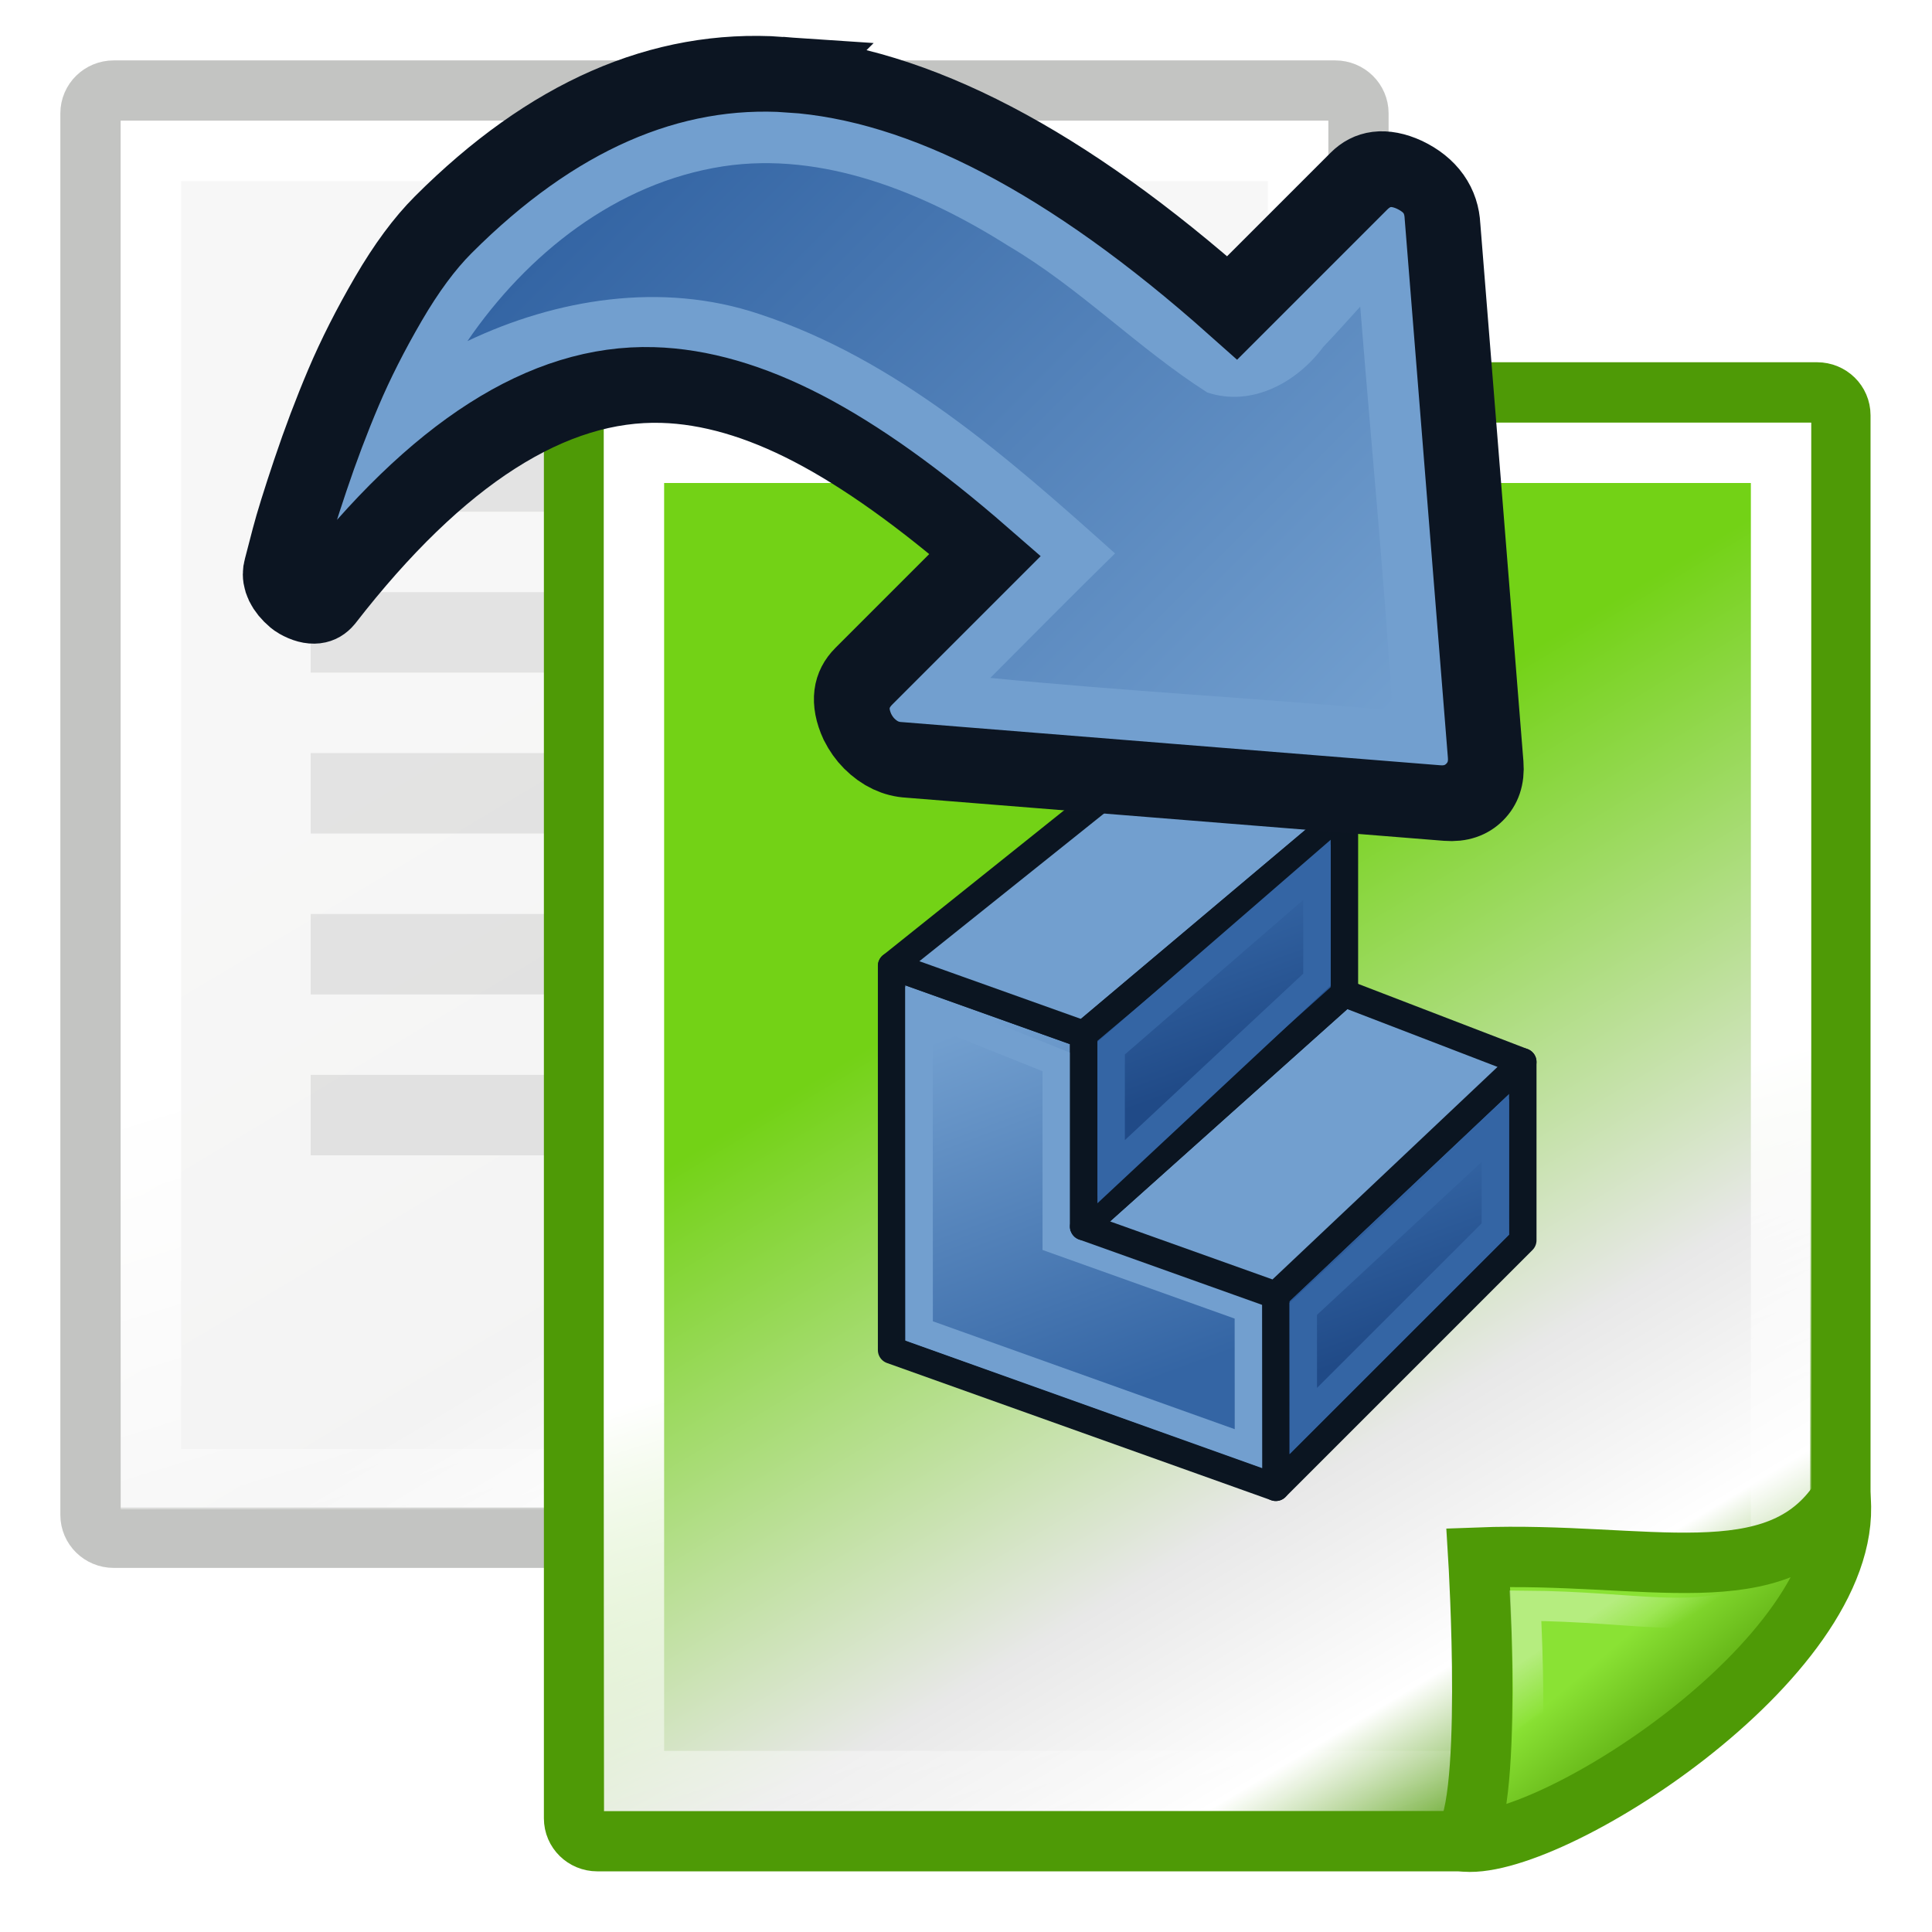
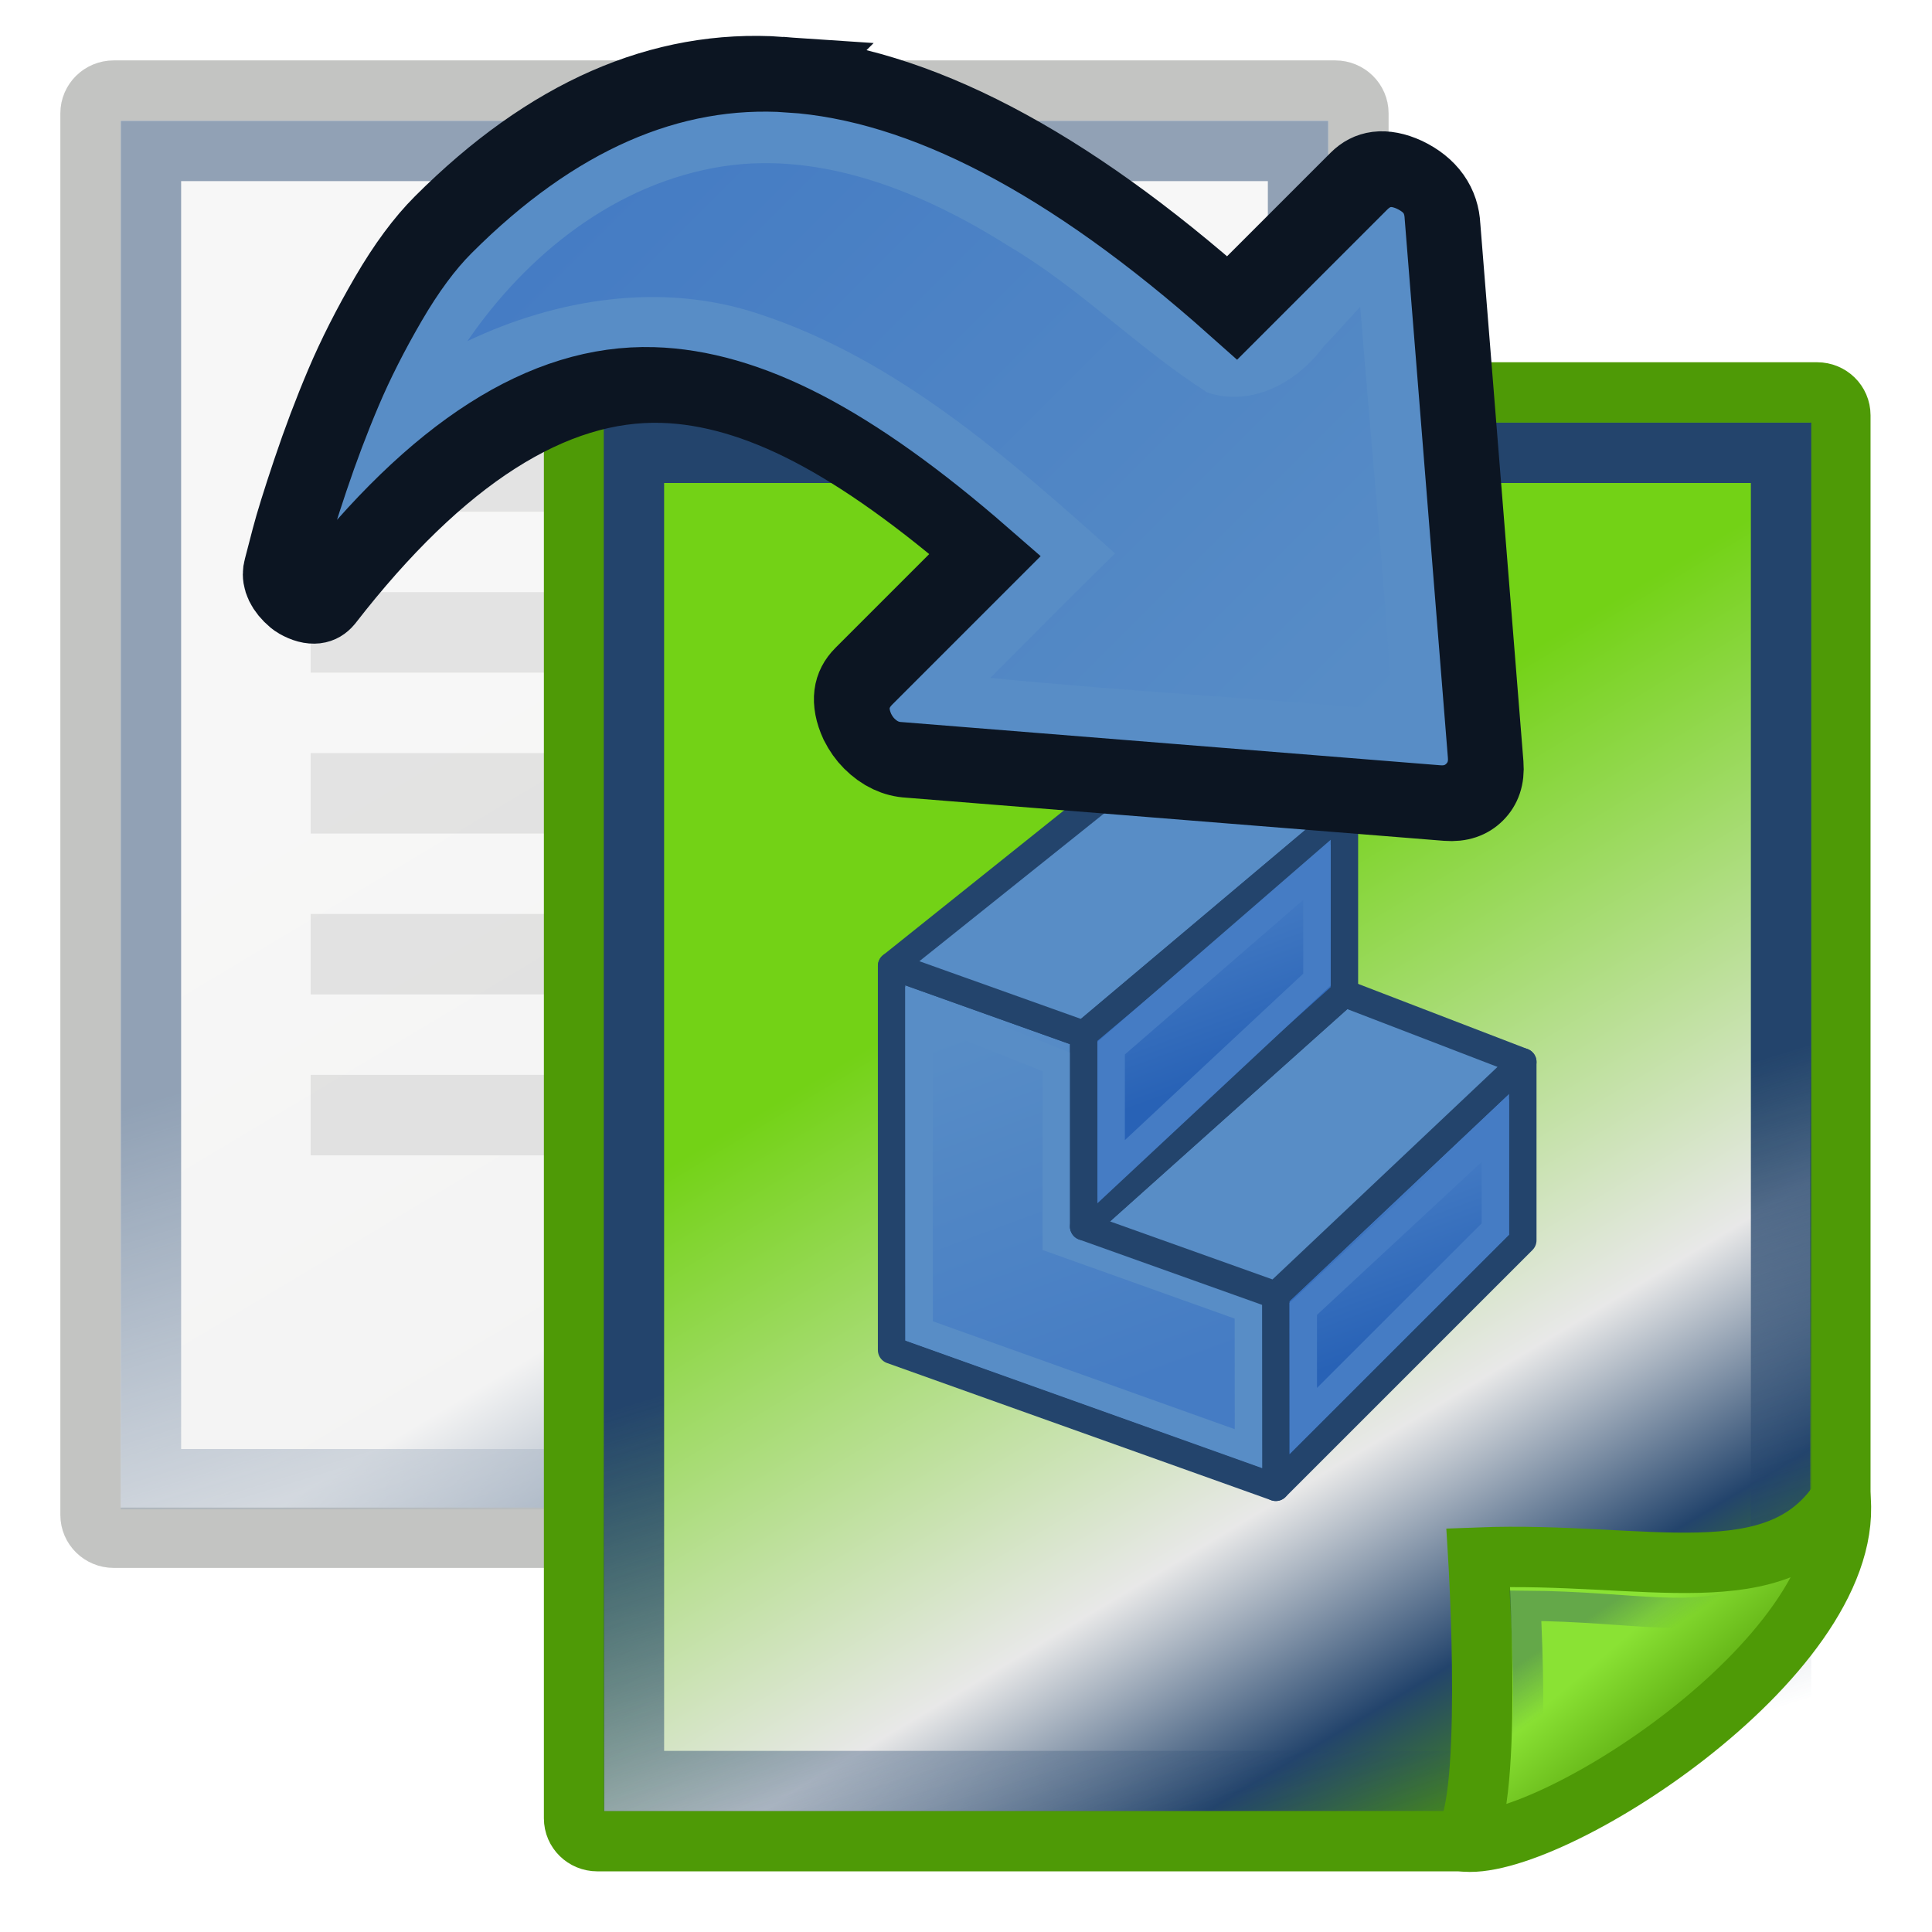
<svg xmlns="http://www.w3.org/2000/svg" xmlns:xlink="http://www.w3.org/1999/xlink" width="64" height="64" id="svg4198" version="1.1">
  <defs id="defs4200">
    <linearGradient id="linearGradient978">
      <stop id="stop970" offset="0" style="stop-color:#73d216;stop-opacity:1" />
      <stop style="stop-color:#e8e8e8;stop-opacity:1;" offset="0.599" id="stop972" />
-       <stop style="stop-color:#ffffff;stop-opacity:1;" offset="0.828" id="stop974" />
+       <stop style="stop-color:#23446c;stop-opacity:1;" offset="0.828" id="stop974" />
      <stop id="stop976" offset="1" style="stop-color:#4e9a06;stop-opacity:1" />
    </linearGradient>
    <linearGradient id="linearGradient15218">
      <stop style="stop-color:#f0f0ef;stop-opacity:1;" offset="0" id="stop15220" />
      <stop id="stop2269" offset="0.599" style="stop-color:#e8e8e8;stop-opacity:1;" />
-       <stop id="stop2267" offset="0.828" style="stop-color:#ffffff;stop-opacity:1;" />
+       <stop id="stop2267" offset="0.828" style="stop-color:#23446c;stop-opacity:1;" />
      <stop style="stop-color:#d8d8d3;stop-opacity:1;" offset="1" id="stop15222" />
    </linearGradient>
    <linearGradient id="linearGradient2259">
-       <stop style="stop-color:#ffffff;stop-opacity:1;" offset="0" id="stop2261" />
-       <stop style="stop-color:#ffffff;stop-opacity:0;" offset="1" id="stop2263" />
+       <stop style="stop-color:#23446c;stop-opacity:1;" offset="0" id="stop2261" />
+       <stop style="stop-color:#23446c;stop-opacity:0;" offset="1" id="stop2263" />
    </linearGradient>
    <linearGradient id="linearGradient2224">
      <stop style="stop-color:#4e9a06;stop-opacity:1" offset="0" id="stop2226" />
      <stop style="stop-color:#8ae234;stop-opacity:1" offset="1" id="stop2228" />
    </linearGradient>
    <linearGradient xlink:href="#linearGradient2224" id="linearGradient2230" x1="35.997" y1="40.458" x2="33.665" y2="37.771" gradientUnits="userSpaceOnUse" gradientTransform="matrix(1.353301,0,0,1.331692,7.728095,-11.61264)" />
    <linearGradient id="linearGradient2251">
-       <stop style="stop-color:#ffffff;stop-opacity:1;" offset="0" id="stop2253" />
-       <stop style="stop-color:#ffffff;stop-opacity:0;" offset="1" id="stop2255" />
+       <stop style="stop-color:#23446c;stop-opacity:1;" offset="0" id="stop2253" />
+       <stop style="stop-color:#23446c;stop-opacity:0;" offset="1" id="stop2255" />
    </linearGradient>
    <linearGradient xlink:href="#linearGradient2251" id="linearGradient2257" x1="33.396" y1="36.921" x2="34.17" y2="38.07" gradientUnits="userSpaceOnUse" gradientTransform="matrix(1.353301,0,0,1.331692,7.858145,-11.88178)" />
    <linearGradient xlink:href="#linearGradient15218" id="linearGradient4258" gradientUnits="userSpaceOnUse" gradientTransform="matrix(1.084283,0,0,0.987595,-8.7244,-4.891713)" x1="22.308" y1="18.992" x2="35.785" y2="39.498" />
    <linearGradient xlink:href="#linearGradient2259" id="linearGradient4260" gradientUnits="userSpaceOnUse" gradientTransform="matrix(0.9820092,0,0,0.9700232,-6.297893,-4.178914)" x1="26.076" y1="26.697" x2="30.811" y2="42.007" />
    <linearGradient xlink:href="#linearGradient2259" id="linearGradient13651" gradientUnits="userSpaceOnUse" gradientTransform="matrix(1.309706,0,0,1.292568,8.535342,-10.65107)" x1="26.076" y1="26.697" x2="30.811" y2="42.007" />
    <linearGradient xlink:href="#linearGradient978" id="linearGradient13653" gradientUnits="userSpaceOnUse" gradientTransform="matrix(1.444291,0,0,1.317411,5.332547,-11.61022)" x1="22.308" y1="18.992" x2="35.785" y2="39.498" />
    <radialGradient r="19.571" fy="33.9" fx="270.583" cy="33.9" cx="270.583" gradientTransform="matrix(1.114922,0.2722306,-0.7507171,3.074564,-471.0863,-148.3286)" gradientUnits="userSpaceOnUse" id="radialGradient3817" xlink:href="#linearGradient3682" />
    <linearGradient id="linearGradient3682">
      <stop id="stop3684" offset="0" style="stop-color:#ff6d0f;stop-opacity:1;" />
      <stop id="stop3686" offset="1" style="stop-color:#ff1000;stop-opacity:1;" />
    </linearGradient>
    <radialGradient r="19.571" fy="29.149" fx="282.646" cy="29.149" cx="282.646" gradientTransform="matrix(0.6186598,0.9666542,-1.033246,0.6612786,-327.2757,-255.8414)" gradientUnits="userSpaceOnUse" id="radialGradient3661" xlink:href="#linearGradient3864" />
    <linearGradient id="linearGradient3864">
      <stop style="stop-color:#71b2f8;stop-opacity:1;" offset="0" id="stop3866" />
      <stop style="stop-color:#002795;stop-opacity:1;" offset="1" id="stop3868" />
    </linearGradient>
    <linearGradient gradientUnits="userSpaceOnUse" y2="24.842" x2="37.124" y1="30.749" x1="32.648" id="linearGradient2696" xlink:href="#linearGradient2690" />
    <linearGradient gradientUnits="userSpaceOnUse" y2="24.842" x2="37.124" y1="31.456" x1="36.714" id="linearGradient2688" xlink:href="#linearGradient2682" />
    <linearGradient gradientUnits="userSpaceOnUse" y2="26.649" x2="53.589" y1="23.668" x1="18.936" id="linearGradient2408" xlink:href="#linearGradient2402" />
    <linearGradient gradientUnits="userSpaceOnUse" y2="20.609" x2="15.985" y1="36.061" x1="62.514" id="linearGradient2386" xlink:href="#linearGradient2380" />
    <radialGradient r="15.645" fy="36.421" fx="24.837" cy="36.421" cx="24.837" gradientTransform="matrix(1,0,0,0.536723,0,16.87306)" gradientUnits="userSpaceOnUse" id="radialGradient1503" xlink:href="#linearGradient8662" />
    <linearGradient y2="50.94" x2="45.38" y1="45.264" x1="46.835" gradientUnits="userSpaceOnUse" id="linearGradient1501" xlink:href="#linearGradient2871" />
    <linearGradient y2="26.048" x2="52.854" y1="26.048" x1="5.965" gradientUnits="userSpaceOnUse" id="linearGradient1493" xlink:href="#linearGradient2797" />
    <linearGradient y2="26.048" x2="52.854" y1="26.048" x1="5.965" gradientUnits="userSpaceOnUse" id="linearGradient1491" xlink:href="#linearGradient2797" />
    <linearGradient y2="26.194" x2="37.065" y1="29.73" x1="37.128" gradientTransform="matrix(-1,0,0,-1,47.52791,45.84741)" gradientUnits="userSpaceOnUse" id="linearGradient1488" xlink:href="#linearGradient2847" />
    <linearGradient y2="19.115" x2="15.419" y1="10.612" x1="13.479" gradientTransform="translate(0.465413,-0.277593)" gradientUnits="userSpaceOnUse" id="linearGradient1486" xlink:href="#linearGradient2831" />
    <linearGradient id="linearGradient8662">
      <stop id="stop8664" offset="0" style="stop-color:#000000;stop-opacity:1;" />
      <stop id="stop8666" offset="1" style="stop-color:#000000;stop-opacity:0;" />
    </linearGradient>
    <linearGradient id="linearGradient2797">
-       <stop id="stop2799" offset="0" style="stop-color:#ffffff;stop-opacity:1;" />
-       <stop id="stop2801" offset="1" style="stop-color:#ffffff;stop-opacity:0;" />
+       <stop id="stop2799" offset="0" style="stop-color:#23446c;stop-opacity:1;" />
+       <stop id="stop2801" offset="1" style="stop-color:#23446c;stop-opacity:0;" />
    </linearGradient>
    <linearGradient id="linearGradient2831">
-       <stop id="stop2833" offset="0" style="stop-color:#3465a4;stop-opacity:1;" />
+       <stop id="stop2833" offset="0" style="stop-color:#457cc4;stop-opacity:1;" />
      <stop style="stop-color:#5b86be;stop-opacity:1;" offset="0.333" id="stop2855" />
      <stop id="stop2835" offset="1" style="stop-color:#83a8d8;stop-opacity:0;" />
    </linearGradient>
    <linearGradient id="linearGradient2847">
-       <stop id="stop2849" offset="0" style="stop-color:#3465a4;stop-opacity:1;" />
-       <stop id="stop2851" offset="1" style="stop-color:#3465a4;stop-opacity:0;" />
+       <stop id="stop2849" offset="0" style="stop-color:#457cc4;stop-opacity:1;" />
+       <stop id="stop2851" offset="1" style="stop-color:#457cc4;stop-opacity:0;" />
    </linearGradient>
    <linearGradient id="linearGradient2871">
-       <stop id="stop2873" offset="0" style="stop-color:#3465a4;stop-opacity:1;" />
-       <stop id="stop2875" offset="1" style="stop-color:#3465a4;stop-opacity:1" />
+       <stop id="stop2873" offset="0" style="stop-color:#457cc4;stop-opacity:1;" />
+       <stop id="stop2875" offset="1" style="stop-color:#457cc4;stop-opacity:1" />
    </linearGradient>
    <linearGradient id="linearGradient2380">
      <stop id="stop2382" offset="0" style="stop-color:#b9cfe7;stop-opacity:1" />
-       <stop id="stop2384" offset="1" style="stop-color:#729fcf;stop-opacity:1" />
+       <stop id="stop2384" offset="1" style="stop-color:#588dc6;stop-opacity:1" />
    </linearGradient>
    <linearGradient id="linearGradient2402">
-       <stop id="stop2404" offset="0" style="stop-color:#729fcf;stop-opacity:1;" />
+       <stop id="stop2404" offset="0" style="stop-color:#588dc6;stop-opacity:1;" />
      <stop id="stop2406" offset="1" style="stop-color:#528ac5;stop-opacity:1;" />
    </linearGradient>
    <linearGradient id="linearGradient2682">
      <stop id="stop2684" offset="0" style="stop-color:#3977c3;stop-opacity:1;" />
      <stop id="stop2686" offset="1" style="stop-color:#89aedc;stop-opacity:0;" />
    </linearGradient>
    <linearGradient id="linearGradient2690">
      <stop id="stop2692" offset="0" style="stop-color:#c4d7eb;stop-opacity:1;" />
      <stop id="stop2694" offset="1" style="stop-color:#c4d7eb;stop-opacity:0;" />
    </linearGradient>
    <linearGradient xlink:href="#linearGradient2380" id="linearGradient3681" gradientUnits="userSpaceOnUse" x1="62.514" y1="36.061" x2="15.985" y2="20.609" />
    <linearGradient xlink:href="#linearGradient2871" id="linearGradient3683" gradientUnits="userSpaceOnUse" x1="46.835" y1="45.264" x2="45.38" y2="50.94" />
    <linearGradient xlink:href="#linearGradient2402" id="linearGradient3685" gradientUnits="userSpaceOnUse" x1="18.936" y1="23.668" x2="53.589" y2="26.649" />
    <linearGradient xlink:href="#linearGradient2871" id="linearGradient3687" gradientUnits="userSpaceOnUse" x1="46.835" y1="45.264" x2="45.38" y2="50.94" />
    <linearGradient xlink:href="#linearGradient2690" id="linearGradient3698" gradientUnits="userSpaceOnUse" x1="32.648" y1="30.749" x2="37.124" y2="24.842" gradientTransform="translate(-64.24781,5.582514)" />
    <linearGradient xlink:href="#linearGradient2682" id="linearGradient3700" gradientUnits="userSpaceOnUse" x1="36.714" y1="31.456" x2="37.124" y2="24.842" gradientTransform="translate(-64.24781,5.582514)" />
    <linearGradient xlink:href="#linearGradient2831" id="linearGradient3705" gradientUnits="userSpaceOnUse" gradientTransform="translate(-63.7824,5.304921)" x1="13.479" y1="10.612" x2="15.419" y2="19.115" />
    <linearGradient xlink:href="#linearGradient2847" id="linearGradient3707" gradientUnits="userSpaceOnUse" gradientTransform="matrix(-1,0,0,-1,-16.7199,51.42992)" x1="37.128" y1="29.73" x2="37.065" y2="26.194" />
    <linearGradient xlink:href="#linearGradient2831" id="linearGradient3745" gradientUnits="userSpaceOnUse" gradientTransform="translate(-63.7824,5.304921)" x1="13.479" y1="10.612" x2="15.419" y2="19.115" />
    <linearGradient xlink:href="#linearGradient2847" id="linearGradient3747" gradientUnits="userSpaceOnUse" gradientTransform="matrix(-1,0,0,-1,-16.7199,51.42992)" x1="37.128" y1="29.73" x2="37.065" y2="26.194" />
    <linearGradient xlink:href="#linearGradient2380" id="linearGradient3749" gradientUnits="userSpaceOnUse" x1="62.514" y1="36.061" x2="15.985" y2="20.609" />
    <linearGradient xlink:href="#linearGradient2871" id="linearGradient3751" gradientUnits="userSpaceOnUse" x1="46.835" y1="45.264" x2="45.38" y2="50.94" />
    <linearGradient xlink:href="#linearGradient2380" id="linearGradient3753" gradientUnits="userSpaceOnUse" x1="62.514" y1="36.061" x2="15.985" y2="20.609" />
    <linearGradient xlink:href="#linearGradient2797" id="linearGradient3755" gradientUnits="userSpaceOnUse" x1="5.965" y1="26.048" x2="52.854" y2="26.048" />
    <linearGradient gradientTransform="matrix(0.8506406,0,0,0.8506406,98.19778,5.187313)" xlink:href="#linearGradient3682-0" id="linearGradient3806" x1="-206.699" y1="68.842" x2="-211.402" y2="7.711" gradientUnits="userSpaceOnUse" />
    <linearGradient id="linearGradient3682-0">
      <stop id="stop3684-0" offset="0" style="stop-color:#a40000;stop-opacity:1" />
      <stop id="stop3686-0" offset="1" style="stop-color:#ef2929;stop-opacity:1" />
    </linearGradient>
    <linearGradient xlink:href="#linearGradient3864-9" id="linearGradient3808" x1="-146.745" y1="58.262" x2="-157.325" y2="26.521" gradientUnits="userSpaceOnUse" gradientTransform="matrix(1.009449,0,0,1.009449,-20.30797,3.726008)" />
    <linearGradient id="linearGradient3864-9">
-       <stop style="stop-color:#204a87;stop-opacity:1" offset="0" id="stop3866-1" />
-       <stop style="stop-color:#729fcf;stop-opacity:1" offset="1" id="stop3868-1" />
+       <stop style="stop-color:#2862b6;stop-opacity:1" offset="0" id="stop3866-1" />
+       <stop style="stop-color:#588dc6;stop-opacity:1" offset="1" id="stop3868-1" />
    </linearGradient>
    <linearGradient y2="26.521" x2="-157.325" y1="58.262" x1="-146.745" gradientTransform="matrix(0.8586786,0,0,0.8586786,80.92299,8.356807)" gradientUnits="userSpaceOnUse" id="linearGradient3168" xlink:href="#linearGradient3864-9" />
    <linearGradient xlink:href="#linearGradient3864-9" id="linearGradient3212" gradientUnits="userSpaceOnUse" gradientTransform="matrix(0.8586786,0,0,0.8586786,80.92299,8.356807)" x1="-146.745" y1="58.262" x2="-157.325" y2="26.521" />
    <linearGradient xlink:href="#linearGradient3682-0" id="linearGradient3214" gradientUnits="userSpaceOnUse" gradientTransform="matrix(0.8506406,0,0,0.8506406,98.19778,5.187313)" x1="-206.699" y1="68.842" x2="-211.402" y2="7.711" />
    <linearGradient xlink:href="#linearGradient4383" id="linearGradient2" x1="1137.309" y1="1091.99" x2="1307.952" y2="1091.99" gradientUnits="userSpaceOnUse" />
    <linearGradient id="linearGradient4383">
-       <stop id="stop4385" offset="0" style="stop-color:#3465a4;stop-opacity:1" />
-       <stop id="stop4387" offset="1" style="stop-color:#729fcf;stop-opacity:1" />
+       <stop id="stop4385" offset="0" style="stop-color:#457cc4;stop-opacity:1" />
+       <stop id="stop4387" offset="1" style="stop-color:#588dc6;stop-opacity:1" />
    </linearGradient>
    <linearGradient y2="27.588" x2="17.244" y1="54.588" x1="27.244" gradientTransform="translate(65.75647,954.774)" gradientUnits="userSpaceOnUse" id="linearGradient69056" xlink:href="#linearGradient4383" />
    <linearGradient gradientTransform="translate(68.28565,958.7763)" gradientUnits="userSpaceOnUse" y2="34.586" x2="44.714" y1="45.586" x1="48.714" id="linearGradient4399" xlink:href="#linearGradient4393" />
    <linearGradient id="linearGradient4393">
-       <stop id="stop4395" offset="0" style="stop-color:#204a87;stop-opacity:1" />
-       <stop id="stop4397" offset="1" style="stop-color:#3465a4;stop-opacity:1" />
+       <stop id="stop4395" offset="0" style="stop-color:#2862b6;stop-opacity:1" />
+       <stop id="stop4397" offset="1" style="stop-color:#457cc4;stop-opacity:1" />
    </linearGradient>
    <linearGradient y2="34.586" x2="44.714" y1="45.586" x1="48.714" gradientTransform="translate(54.28565,939.7763)" gradientUnits="userSpaceOnUse" id="linearGradient69042" xlink:href="#linearGradient4393" />
  </defs>
  <g id="layer1" transform="translate(0,16)">
    <g id="g4268" style="opacity:0.5" transform="matrix(1.3337,0,0,1.332512,0.9348441,-15.08262)">
      <rect y="34.033" x="20.162" height="2" width="13" id="rect2279" style="color:#000000;display:inline;overflow:visible;visibility:visible;opacity:0.17;fill:#000000;fill-opacity:1;fill-rule:evenodd;stroke:none;stroke-width:1;marker:none" />
      <rect ry="0.566" rx="0.576" y="1.563" x="1.548" height="35.977" width="31.491" id="rect4238" style="fill:url(#linearGradient4258);fill-opacity:1;fill-rule:evenodd;stroke:#888a85;stroke-width:1.5;stroke-linecap:butt;stroke-linejoin:miter;stroke-miterlimit:4;stroke-dasharray:none;stroke-dashoffset:0;stroke-opacity:1" />
      <rect ry="0" rx="0" y="3.064" x="3.048" height="33.02" width="28.492" id="rect4240" style="fill:none;stroke:url(#linearGradient4260);stroke-width:1.5;stroke-linecap:butt;stroke-linejoin:miter;stroke-miterlimit:4;stroke-dasharray:none;stroke-dashoffset:0;stroke-opacity:1" />
      <rect y="10.033" x="7.016" height="2" width="21" id="rect4248" style="color:#000000;display:inline;overflow:visible;visibility:visible;opacity:0.17;fill:#000000;fill-opacity:1;fill-rule:evenodd;stroke:none;stroke-width:1;marker:none" />
      <rect style="color:#000000;display:inline;overflow:visible;visibility:visible;opacity:0.17;fill:#000000;fill-opacity:1;fill-rule:evenodd;stroke:none;stroke-width:1;marker:none" id="rect4250" width="20" height="2" x="7.016" y="14.033" />
      <rect y="18.033" x="7.016" height="2" width="18" id="rect4252" style="color:#000000;display:inline;overflow:visible;visibility:visible;opacity:0.17;fill:#000000;fill-opacity:1;fill-rule:evenodd;stroke:none;stroke-width:1;marker:none" />
      <rect style="color:#000000;display:inline;overflow:visible;visibility:visible;opacity:0.17;fill:#000000;fill-opacity:1;fill-rule:evenodd;stroke:none;stroke-width:1;marker:none" id="rect4254" width="21" height="2" x="7.016" y="22.033" />
      <rect y="26.033" x="7.016" height="2" width="13" id="rect4256" style="color:#000000;display:inline;overflow:visible;visibility:visible;opacity:0.17;fill:#000000;fill-opacity:1;fill-rule:evenodd;stroke:none;stroke-width:1;marker:none" />
    </g>
    <path id="rect12413" d="m 19.788,-3 h 40.405 c 0.427,0 0.771,0.337 0.771,0.756 V 33.934 c 0,3.298 -9.31,11.057 -12.542,11.057 H 19.788 c -0.427,0 -0.771,-0.337 -0.771,-0.756 V -2.244 c 0,-0.419 0.344,-0.756 0.771,-0.756 z" style="fill:url(#linearGradient13653);fill-opacity:1;fill-rule:evenodd;stroke:#4e9a06;stroke-width:2;stroke-linecap:butt;stroke-linejoin:miter;stroke-miterlimit:4;stroke-dashoffset:0;stroke-opacity:1" />
    <rect style="fill:none;stroke:url(#linearGradient13651);stroke-width:2;stroke-linecap:butt;stroke-linejoin:miter;stroke-miterlimit:4;stroke-dasharray:none;stroke-dashoffset:0;stroke-opacity:1" id="rect15244" width="38" height="44" x="21" y="-1" rx="0" ry="0" />
    <path style="color:#000000;display:inline;overflow:visible;visibility:visible;fill:url(#linearGradient2230);fill-opacity:1;fill-rule:evenodd;stroke:#4e9a06;stroke-width:2;stroke-linecap:butt;stroke-linejoin:miter;stroke-miterlimit:4;stroke-dasharray:none;stroke-dashoffset:0;stroke-opacity:1;marker:none" d="m 48.407,44.989 c 2.748,0.439 12.977,-6.032 12.565,-11.317 -2.116,3.227 -6.44,1.714 -12,1.925 0,0 0.535,8.725 -0.565,9.391 z" id="path2210" />
    <path id="path2247" d="m 50.5,42.301 c 1.854,-0.911 5.993,-2.858 7.751,-5.363 -2.16,0.906 -3.989,0.279 -7.717,0.254 0,0 0.22,4.078 -0.034,5.11 z" style="color:#000000;display:inline;overflow:visible;visibility:visible;opacity:0.369;fill:none;stroke:url(#linearGradient2257);stroke-width:1;stroke-linecap:butt;stroke-linejoin:miter;stroke-miterlimit:4;stroke-dasharray:none;stroke-dashoffset:0;stroke-opacity:1;marker:none" />
  </g>
  <g id="g933" transform="matrix(0.4545446,0,0,0.4545446,-5.010072,-412.7135)">
-     <path style="fill:url(#linearGradient69056);fill-opacity:1;fill-rule:nonzero;stroke:#0b1521;stroke-width:2;stroke-linejoin:round;stroke-miterlimit:4;stroke-dasharray:none" d="m 76,1006.362 v -28 l 14,5 v 14 l 14,5 v 14 z" id="path4381" />
-     <path style="fill:url(#linearGradient4399);fill-opacity:1;fill-rule:nonzero;stroke:#0b1521;stroke-width:2;stroke-linejoin:round;stroke-miterlimit:4;stroke-dasharray:none" d="m 104,1016.362 v -14 l 18,-17 v 13 z" id="path4391" />
-     <path style="fill:#729fcf;fill-opacity:1;fill-rule:nonzero;stroke:#0b1521;stroke-width:2;stroke-linejoin:round;stroke-miterlimit:4;stroke-dasharray:none" d="m 76,978.362 20,-16 13,5 -19,16 z" id="path4403" />
-     <path style="fill:none;stroke:#729fcf;stroke-width:2;stroke-linejoin:miter;stroke-miterlimit:4;stroke-dasharray:none" d="M 78.008,1004.968 78,981.362 l 10,4 v 13 l 14,5 0.008,10.185 z" id="path4381-7" />
-     <path style="fill:none;stroke:#3465a4;stroke-width:2;stroke-linejoin:miter;stroke-miterlimit:4;stroke-dasharray:none" d="m 106.005,1011.53 -0.005,-8.168 14,-13 0.002,7.177 z" id="path4391-0" />
-     <path id="path69038" d="m 90,997.362 19,-17 13,5 -18,17 z" style="fill:#729fcf;fill-opacity:1;fill-rule:nonzero;stroke:#0b1521;stroke-width:2;stroke-linejoin:round;stroke-miterlimit:4;stroke-dasharray:none" />
-     <path id="path69040" d="m 90,997.362 v -14 l 19,-16 v 13 z" style="fill:url(#linearGradient69042);fill-opacity:1;fill-rule:nonzero;stroke:#0b1521;stroke-width:2;stroke-linejoin:round;stroke-miterlimit:4;stroke-dasharray:none" />
-     <path id="path69044" d="m 92,993.362 v -9 l 15,-13 v 8 z" style="fill:none;stroke:#3465a4;stroke-width:2;stroke-linejoin:miter;stroke-miterlimit:4;stroke-dasharray:none" />
+     <path style="fill:url(#linearGradient69056);fill-opacity:1;fill-rule:nonzero;stroke:#23446c;stroke-width:2;stroke-linejoin:round;stroke-miterlimit:4;stroke-dasharray:none" d="m 76,1006.362 v -28 l 14,5 v 14 l 14,5 v 14 z" id="path4381" />
+     <path style="fill:url(#linearGradient4399);fill-opacity:1;fill-rule:nonzero;stroke:#23446c;stroke-width:2;stroke-linejoin:round;stroke-miterlimit:4;stroke-dasharray:none" d="m 104,1016.362 v -14 l 18,-17 v 13 z" id="path4391" />
+     <path style="fill:#588dc6;fill-opacity:1;fill-rule:nonzero;stroke:#23446c;stroke-width:2;stroke-linejoin:round;stroke-miterlimit:4;stroke-dasharray:none" d="m 76,978.362 20,-16 13,5 -19,16 z" id="path4403" />
+     <path style="fill:none;stroke:#588dc6;stroke-width:2;stroke-linejoin:miter;stroke-miterlimit:4;stroke-dasharray:none" d="M 78.008,1004.968 78,981.362 l 10,4 v 13 l 14,5 0.008,10.185 z" id="path4381-7" />
+     <path style="fill:none;stroke:#457cc4;stroke-width:2;stroke-linejoin:miter;stroke-miterlimit:4;stroke-dasharray:none" d="m 106.005,1011.53 -0.005,-8.168 14,-13 0.002,7.177 z" id="path4391-0" />
+     <path id="path69038" d="m 90,997.362 19,-17 13,5 -18,17 z" style="fill:#588dc6;fill-opacity:1;fill-rule:nonzero;stroke:#23446c;stroke-width:2;stroke-linejoin:round;stroke-miterlimit:4;stroke-dasharray:none" />
+     <path id="path69040" d="m 90,997.362 v -14 l 19,-16 v 13 z" style="fill:url(#linearGradient69042);fill-opacity:1;fill-rule:nonzero;stroke:#23446c;stroke-width:2;stroke-linejoin:round;stroke-miterlimit:4;stroke-dasharray:none" />
+     <path id="path69044" d="m 92,993.362 v -9 l 15,-13 v 8 z" style="fill:none;stroke:#457cc4;stroke-width:2;stroke-linejoin:miter;stroke-miterlimit:4;stroke-dasharray:none" />
  </g>
  <g id="g4310" transform="matrix(0.1267654,0.1267654,-0.1120873,0.1120872,1.194934,-263.1447)">
-     <path id="path4312" d="m 1145.565,1074.154 c 18.594,-18.383 48.217,-28.906 88.869,-31.574 v -37.433 c 0,-4 1.929,-6.81 5.787,-8.43 4.055,-1.616 7.517,-0.952 10.385,2.001 l 75.958,73.151 c 1.88,1.812 2.818,3.954 2.818,6.43 0,2.477 -0.939,4.619 -2.818,6.429 l -75.96,73.15 c -1.783,1.81 -4.006,2.715 -6.677,2.715 -1.187,0 -2.422,-0.238 -3.708,-0.714 -3.857,-1.62 -5.788,-4.427 -5.788,-8.43 v -35.862 c -15.923,1.239 -29.15,3.739 -39.688,7.501 -10.533,3.763 -18.964,9.025 -25.295,15.788 -14.738,15.716 -19.981,42.621 -15.727,80.724 0.195,2.478 -0.939,4.096 -3.413,4.858 -0.297,0.097 -0.741,0.142 -1.335,0.142 -1.978,0 -3.361,-0.809 -4.154,-2.429 l -2.967,-5.715 c -1.383,-2.668 -3.386,-6.978 -6.007,-12.931 -2.619,-5.956 -4.997,-11.907 -7.124,-17.861 -2.127,-5.952 -4.03,-12.524 -5.712,-19.715 -1.681,-7.194 -2.522,-13.551 -2.522,-19.074 0,-32.004 8.361,-56.243 25.078,-72.722 z" style="opacity:1;fill:#729fcf;fill-opacity:1;stroke:#0c1522;stroke-width:14.83;stroke-miterlimit:4;stroke-dasharray:none;stroke-opacity:1" />
+     <path id="path4312" d="m 1145.565,1074.154 c 18.594,-18.383 48.217,-28.906 88.869,-31.574 v -37.433 c 0,-4 1.929,-6.81 5.787,-8.43 4.055,-1.616 7.517,-0.952 10.385,2.001 l 75.958,73.151 c 1.88,1.812 2.818,3.954 2.818,6.43 0,2.477 -0.939,4.619 -2.818,6.429 l -75.96,73.15 c -1.783,1.81 -4.006,2.715 -6.677,2.715 -1.187,0 -2.422,-0.238 -3.708,-0.714 -3.857,-1.62 -5.788,-4.427 -5.788,-8.43 v -35.862 c -15.923,1.239 -29.15,3.739 -39.688,7.501 -10.533,3.763 -18.964,9.025 -25.295,15.788 -14.738,15.716 -19.981,42.621 -15.727,80.724 0.195,2.478 -0.939,4.096 -3.413,4.858 -0.297,0.097 -0.741,0.142 -1.335,0.142 -1.978,0 -3.361,-0.809 -4.154,-2.429 l -2.967,-5.715 c -1.383,-2.668 -3.386,-6.978 -6.007,-12.931 -2.619,-5.956 -4.997,-11.907 -7.124,-17.861 -2.127,-5.952 -4.03,-12.524 -5.712,-19.715 -1.681,-7.194 -2.522,-13.551 -2.522,-19.074 0,-32.004 8.361,-56.243 25.078,-72.722 z" style="opacity:1;fill:#588dc6;fill-opacity:1;stroke:#0c1522;stroke-width:14.83;stroke-miterlimit:4;stroke-dasharray:none;stroke-opacity:1" />
    <path style="opacity:1;fill:url(#linearGradient2);fill-opacity:1;stroke:none;stroke-width:34.753;stroke-miterlimit:4;stroke-dasharray:none;stroke-opacity:1" d="m 1252.646,1025.062 c 18.444,17.762 37.163,35.196 55.306,53.324 -19.091,18.007 -37.542,36.784 -56.775,54.618 -0.018,-12.274 -0.087,-24.549 0.032,-36.823 -26.446,1.641 -53.969,3.575 -77.82,17.23 -17.009,9.58 -28.488,27.811 -34.539,47.088 -3.574,-21.597 -1.29,-45.341 10.607,-63.661 11.027,-16.901 29.536,-25.727 47.629,-30.34 14.784,-4.328 30.256,-4.013 45.128,-7.726 7.839,-4.398 10.419,-14.928 9.218,-23.842 -0.062,-3.792 -0.289,-7.633 -0.432,-11.451 0.549,0.527 1.098,1.055 1.647,1.583 z" id="path4314" />
  </g>
</svg>
